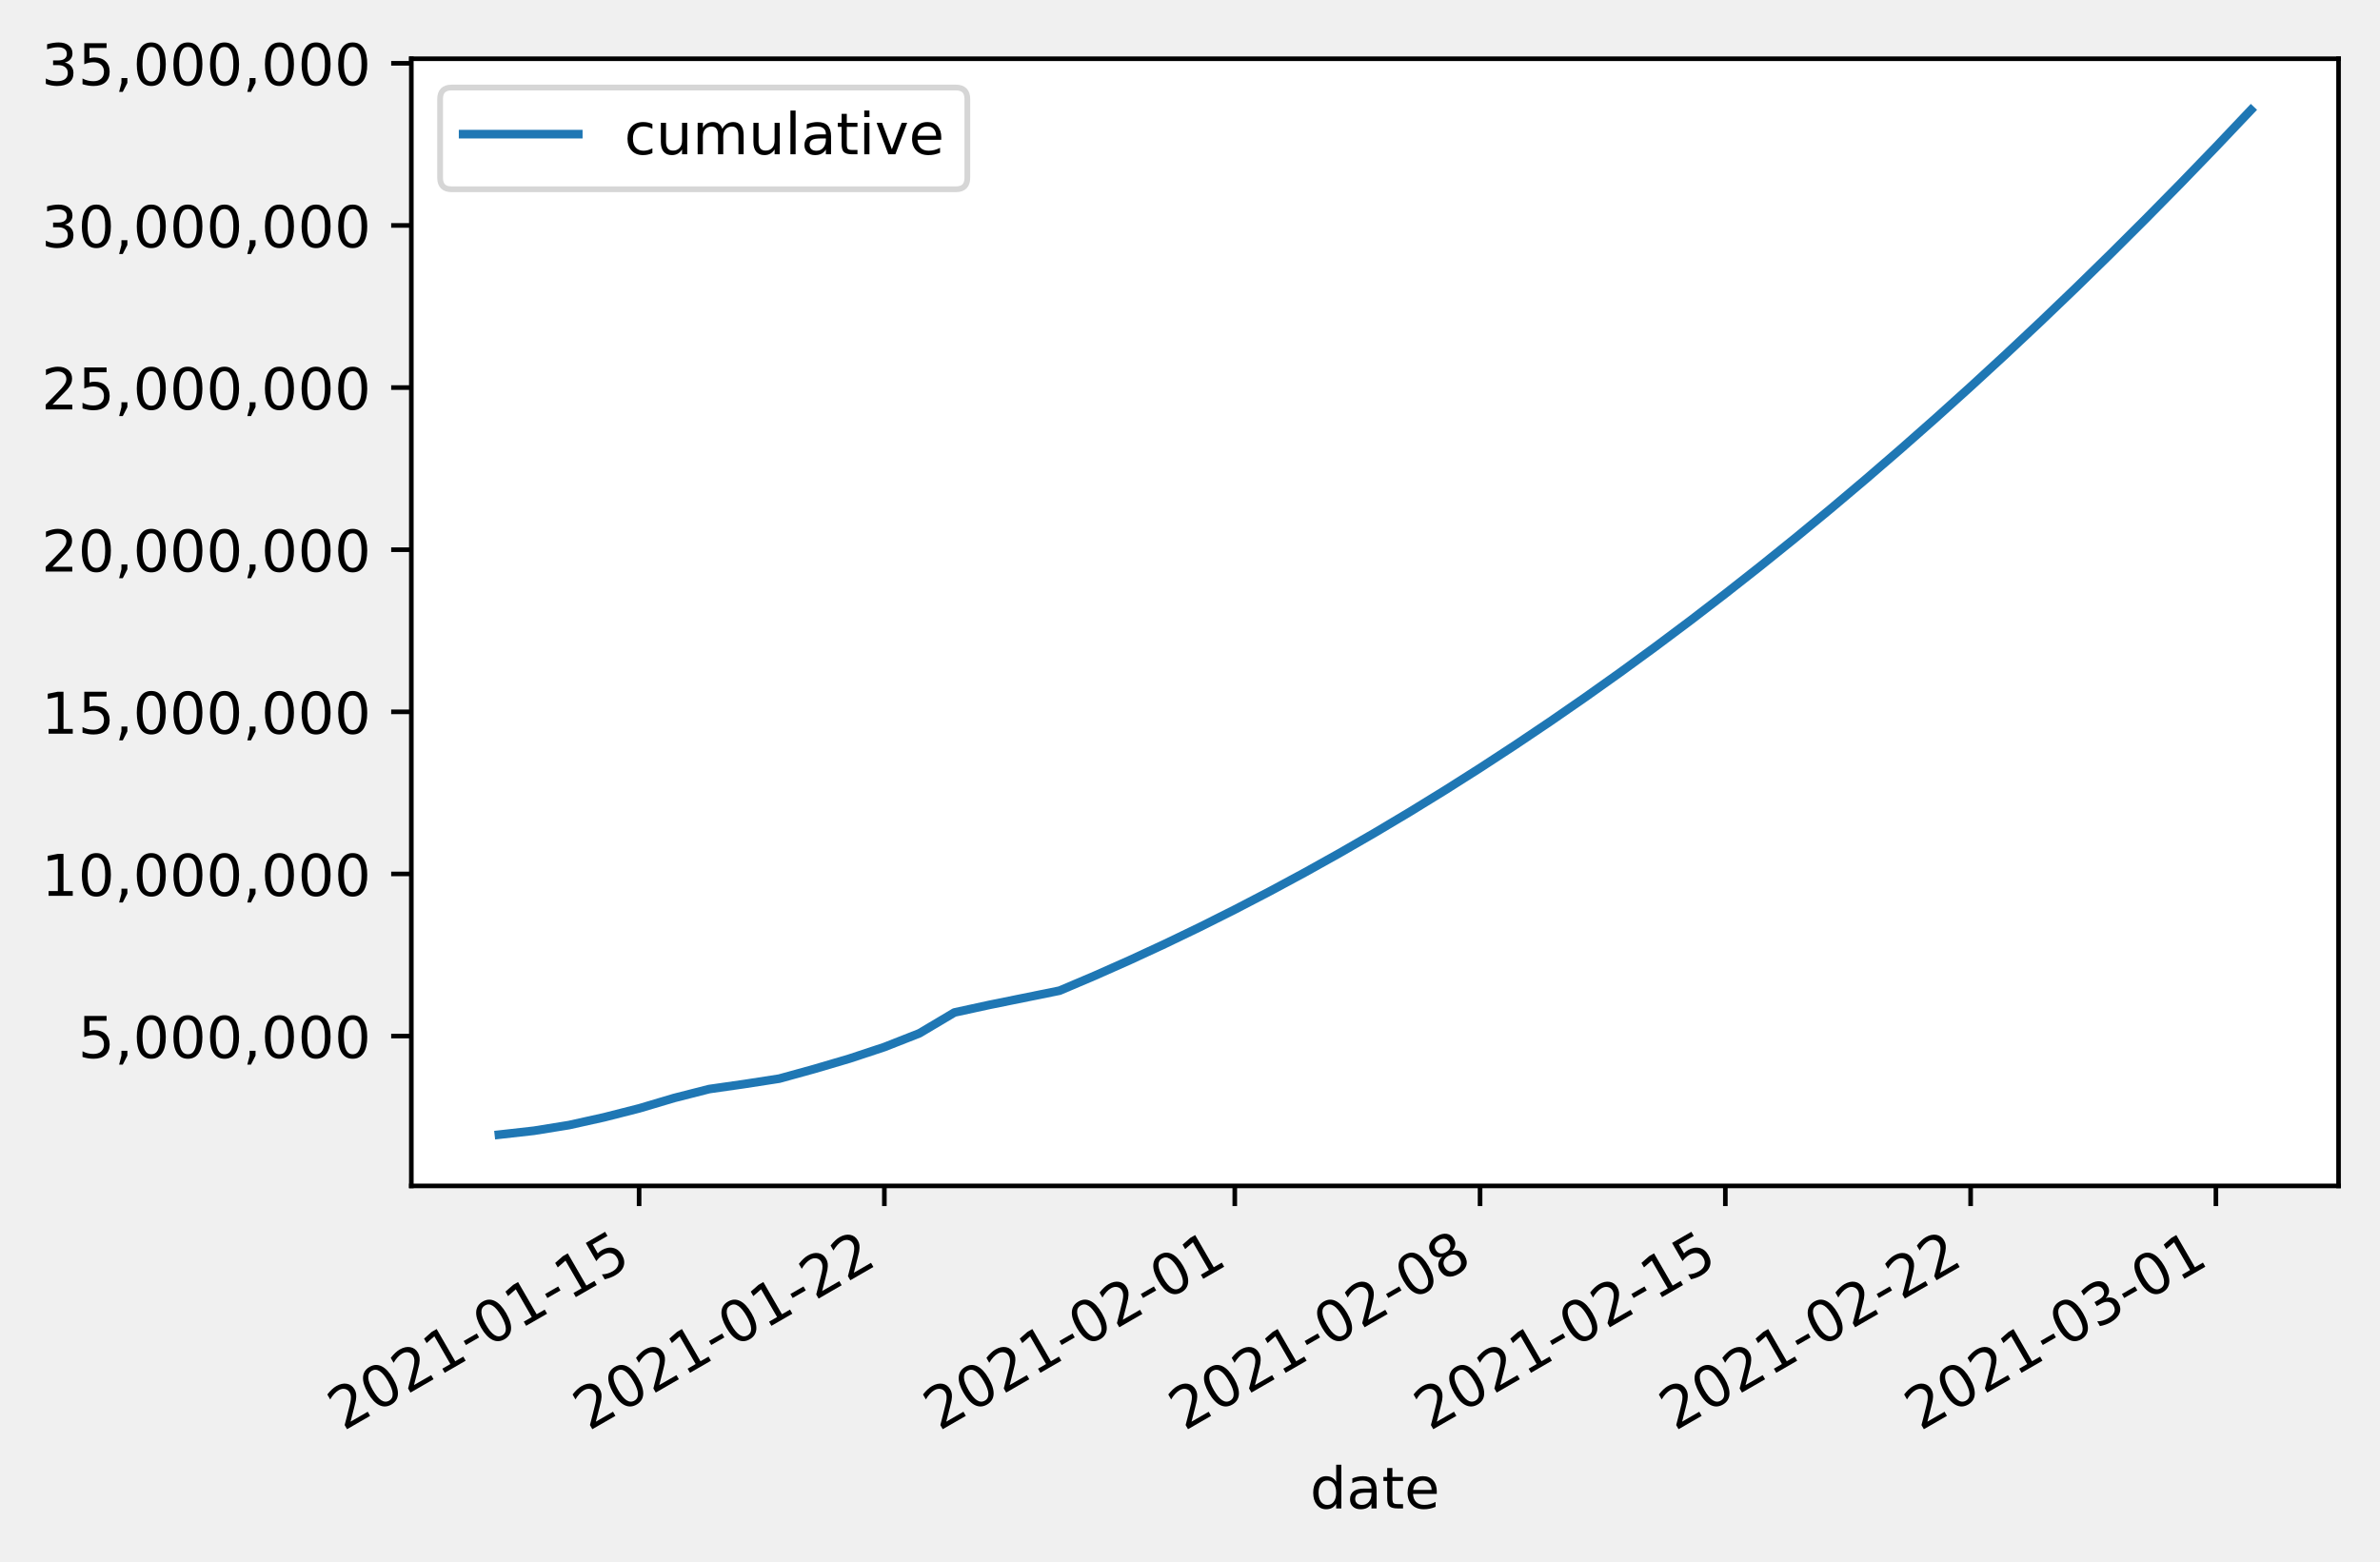
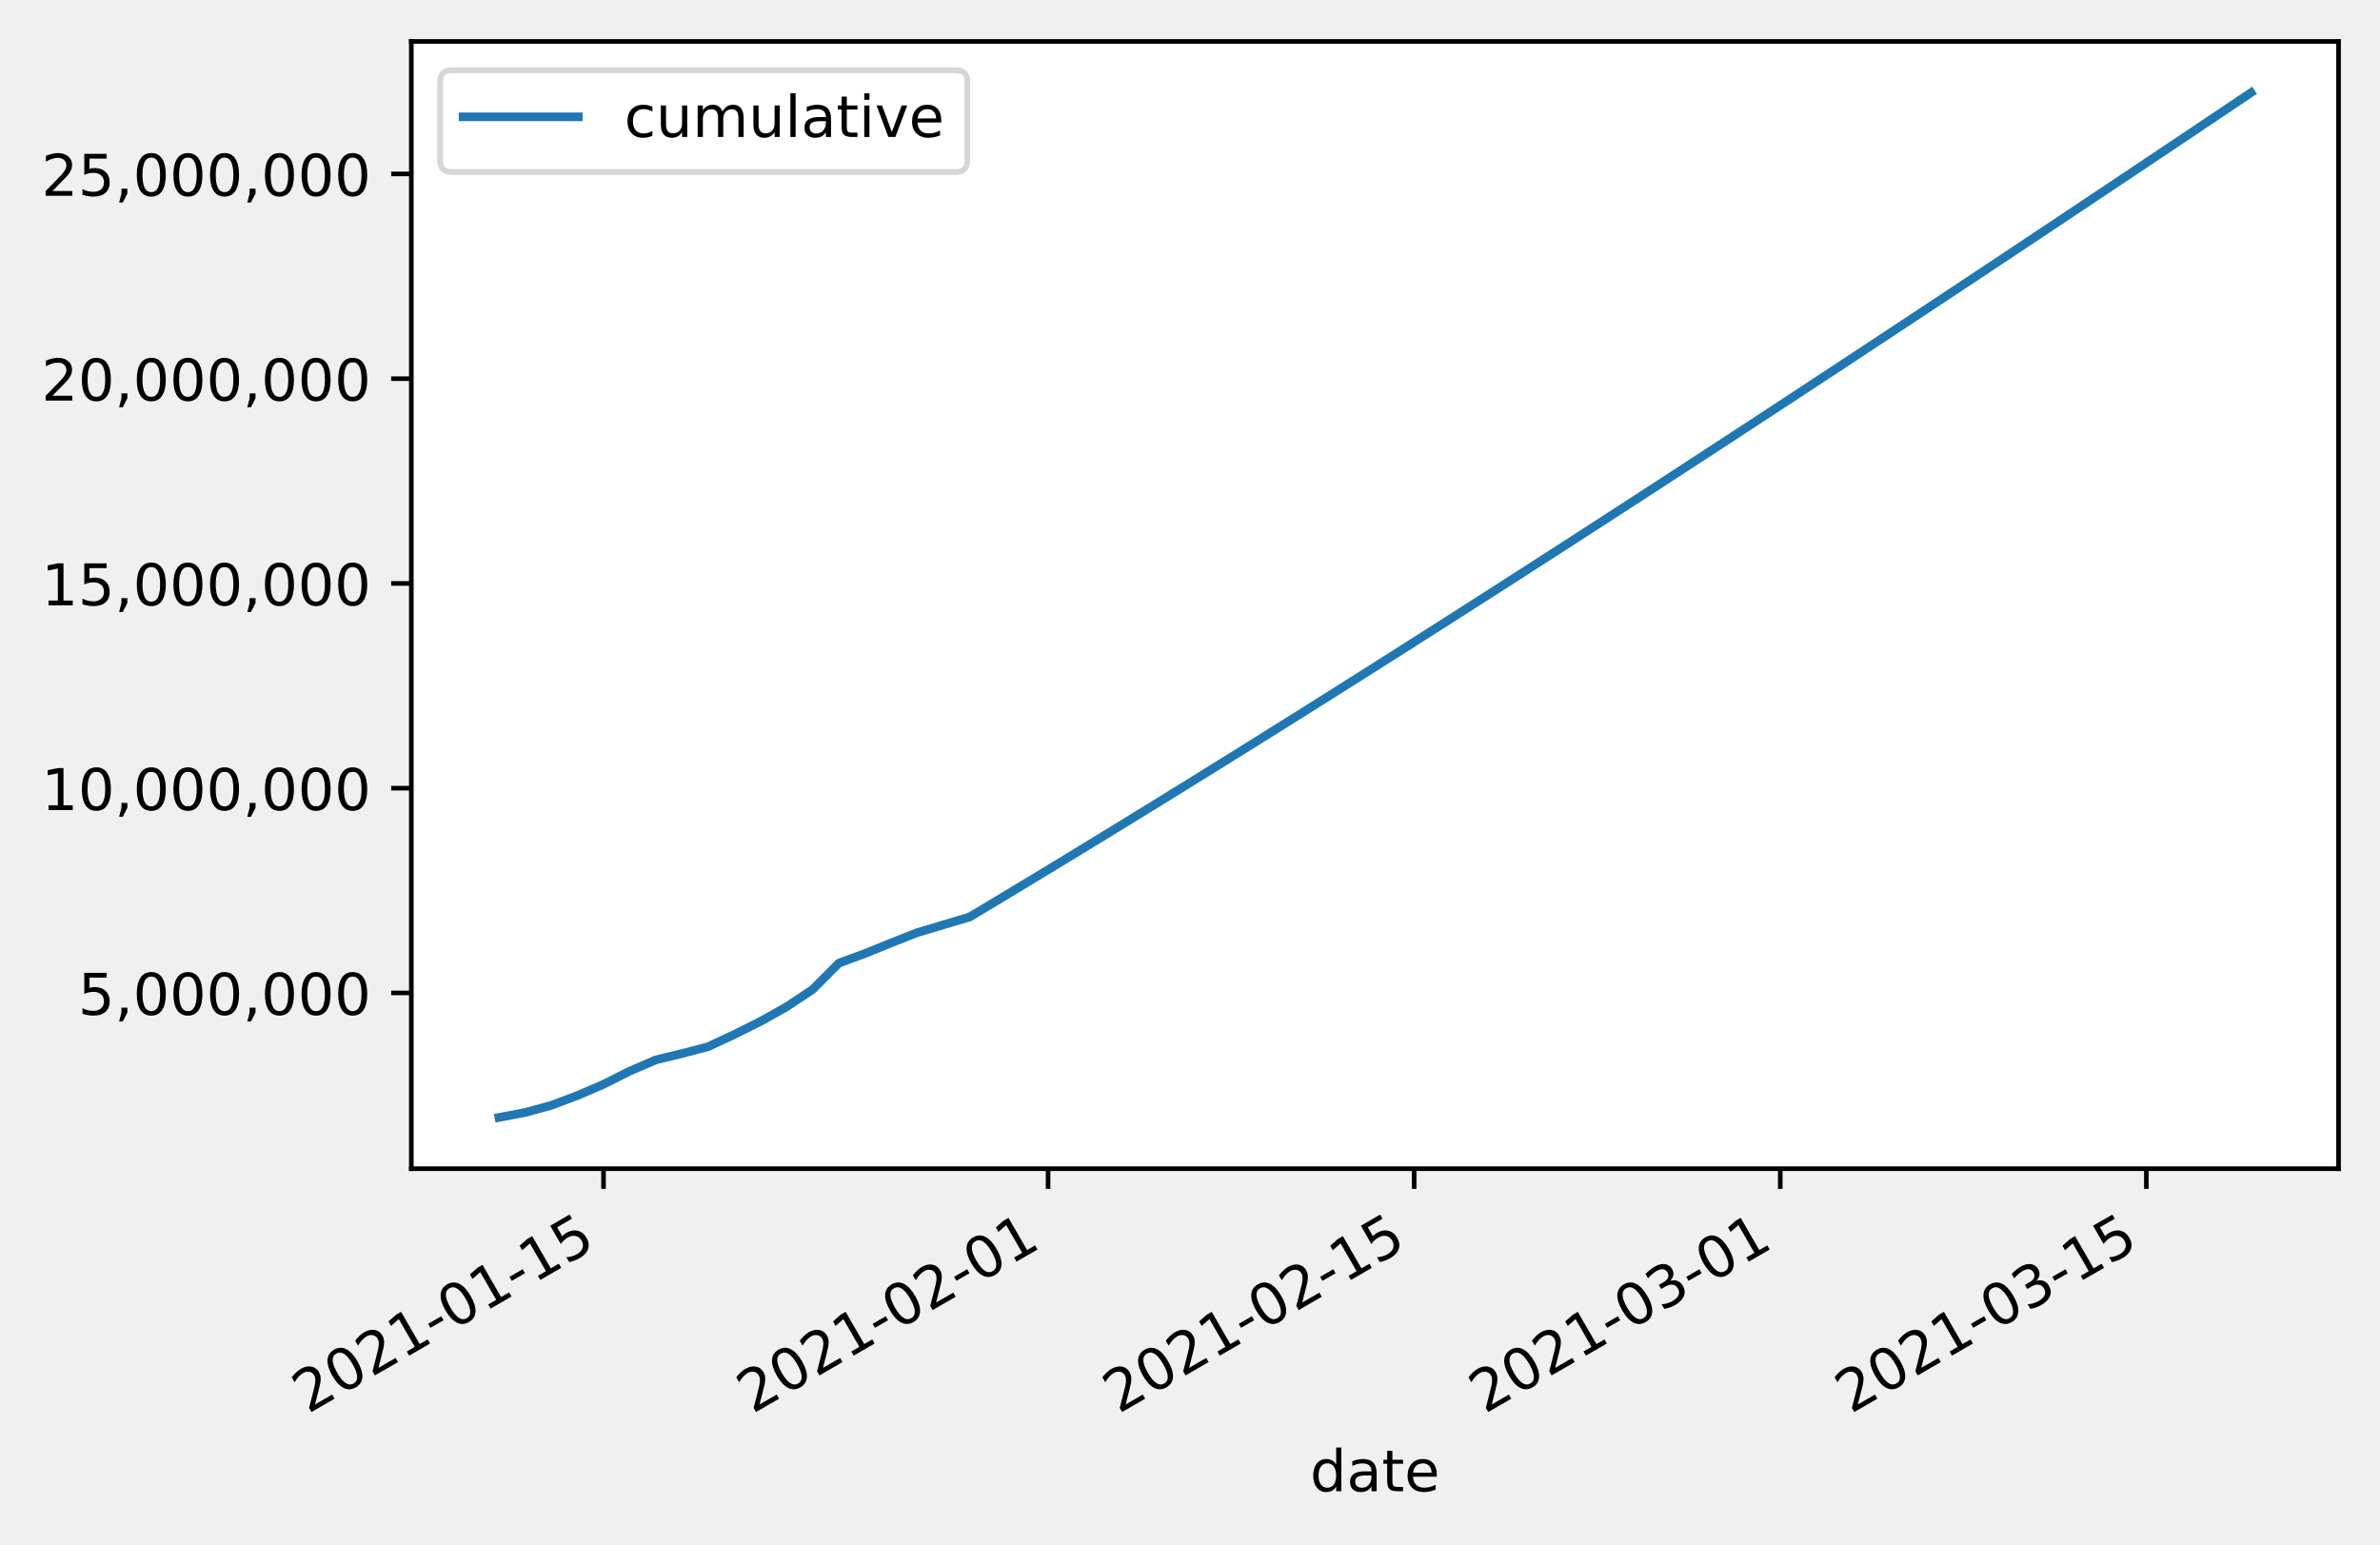
- <svg xmlns="http://www.w3.org/2000/svg" xmlns:xlink="http://www.w3.org/1999/xlink" height="271.365pt" version="1.1" viewBox="0 0 413.456 271.365" width="413.456pt">
+ <svg xmlns="http://www.w3.org/2000/svg" xmlns:xlink="http://www.w3.org/1999/xlink" height="268.357pt" version="1.1" viewBox="0 0 413.456 268.357" width="413.456pt">
  <defs>
    <style type="text/css">*{stroke-linecap:butt;stroke-linejoin:round;}</style>
  </defs>
  <g id="figure_1">
    <g id="patch_1">
-       <path d="M 0 271.365  L 413.456 271.365  L 413.456 0  L 0 0  z " style="fill:none;" />
+       <path d="M 0 268.357  L 413.456 268.357  L 413.456 0  L 0 0  z " style="fill:none;" />
    </g>
    <g id="axes_1">
      <g id="patch_2">
-         <path d="M 71.456 206.048  L 406.256 206.048  L 406.256 10.208  L 71.456 10.208  z " style="fill:#ffffff;" />
+         <path d="M 71.456 203.04  L 406.256 203.04  L 406.256 7.2  L 71.456 7.2  z " style="fill:#ffffff;" />
      </g>
      <g id="matplotlib.axis_1">
        <g id="xtick_1">
          <g id="line2d_1">
            <defs>
-               <path d="M 0 0  L 0 3.5  " id="m160c7deb45" style="stroke:#000000;stroke-width:0.8;" />
+               <path d="M 0 0  L 0 3.5  " id="maf99bb274a" style="stroke:#000000;stroke-width:0.8;" />
            </defs>
            <g>
-               <use style="stroke:#000000;stroke-width:0.8;" x="111.024" xlink:href="#m160c7deb45" y="206.048" />
+               <use style="stroke:#000000;stroke-width:0.8;" x="104.845" xlink:href="#maf99bb274a" y="203.04" />
            </g>
          </g>
          <g id="text_1">
-             <g transform="translate(59.65407 248.6858)rotate(-30)scale(0.1 -0.1)">
+             <g transform="translate(53.47594 245.6783)rotate(-30)scale(0.1 -0.1)">
              <defs>
                <path d="M 19.188 8.297  L 53.609 8.297  L 53.609 0  L 7.328 0  L 7.328 8.297  Q 12.938 14.109 22.625 23.891  Q 32.328 33.688 34.812 36.531  Q 39.547 41.844 41.422 45.531  Q 43.312 49.219 43.312 52.781  Q 43.312 58.594 39.234 62.25  Q 35.156 65.922 28.609 65.922  Q 23.969 65.922 18.812 64.312  Q 13.672 62.703 7.812 59.422  L 7.812 69.391  Q 13.766 71.781 18.938 73  Q 24.125 74.219 28.422 74.219  Q 39.75 74.219 46.484 68.547  Q 53.219 62.891 53.219 53.422  Q 53.219 48.922 51.531 44.891  Q 49.859 40.875 45.406 35.406  Q 44.188 33.984 37.641 27.219  Q 31.109 20.453 19.188 8.297  z " id="DejaVuSans-50" />
                <path d="M 31.781 66.406  Q 24.172 66.406 20.328 58.906  Q 16.5 51.422 16.5 36.375  Q 16.5 21.391 20.328 13.891  Q 24.172 6.391 31.781 6.391  Q 39.453 6.391 43.281 13.891  Q 47.125 21.391 47.125 36.375  Q 47.125 51.422 43.281 58.906  Q 39.453 66.406 31.781 66.406  z M 31.781 74.219  Q 44.047 74.219 50.516 64.516  Q 56.984 54.828 56.984 36.375  Q 56.984 17.969 50.516 8.266  Q 44.047 -1.422 31.781 -1.422  Q 19.531 -1.422 13.062 8.266  Q 6.594 17.969 6.594 36.375  Q 6.594 54.828 13.062 64.516  Q 19.531 74.219 31.781 74.219  z " id="DejaVuSans-48" />
                <path d="M 12.406 8.297  L 28.516 8.297  L 28.516 63.922  L 10.984 60.406  L 10.984 69.391  L 28.422 72.906  L 38.281 72.906  L 38.281 8.297  L 54.391 8.297  L 54.391 0  L 12.406 0  z " id="DejaVuSans-49" />
                <path d="M 4.891 31.391  L 31.203 31.391  L 31.203 23.391  L 4.891 23.391  z " id="DejaVuSans-45" />
                <path d="M 10.797 72.906  L 49.516 72.906  L 49.516 64.594  L 19.828 64.594  L 19.828 46.734  Q 21.969 47.469 24.109 47.828  Q 26.266 48.188 28.422 48.188  Q 40.625 48.188 47.75 41.5  Q 54.891 34.812 54.891 23.391  Q 54.891 11.625 47.562 5.094  Q 40.234 -1.422 26.906 -1.422  Q 22.312 -1.422 17.547 -0.641  Q 12.797 0.141 7.719 1.703  L 7.719 11.625  Q 12.109 9.234 16.797 8.062  Q 21.484 6.891 26.703 6.891  Q 35.156 6.891 40.078 11.328  Q 45.016 15.766 45.016 23.391  Q 45.016 31 40.078 35.438  Q 35.156 39.891 26.703 39.891  Q 22.75 39.891 18.812 39.016  Q 14.891 38.141 10.797 36.281  z " id="DejaVuSans-53" />
              </defs>
              <use xlink:href="#DejaVuSans-50" />
              <use x="63.623" xlink:href="#DejaVuSans-48" />
              <use x="127.246" xlink:href="#DejaVuSans-50" />
              <use x="190.869" xlink:href="#DejaVuSans-49" />
              <use x="254.492" xlink:href="#DejaVuSans-45" />
              <use x="290.576" xlink:href="#DejaVuSans-48" />
              <use x="354.199" xlink:href="#DejaVuSans-49" />
              <use x="417.822" xlink:href="#DejaVuSans-45" />
              <use x="453.906" xlink:href="#DejaVuSans-49" />
              <use x="517.529" xlink:href="#DejaVuSans-53" />
            </g>
          </g>
        </g>
        <g id="xtick_2">
          <g id="line2d_2">
            <g>
-               <use style="stroke:#000000;stroke-width:0.8;" x="153.634" xlink:href="#m160c7deb45" y="206.048" />
+               <use style="stroke:#000000;stroke-width:0.8;" x="182.072" xlink:href="#maf99bb274a" y="203.04" />
            </g>
          </g>
          <g id="text_2">
-             <g transform="translate(102.265 248.6858)rotate(-30)scale(0.1 -0.1)">
-               <use xlink:href="#DejaVuSans-50" />
-               <use x="63.623" xlink:href="#DejaVuSans-48" />
-               <use x="127.246" xlink:href="#DejaVuSans-50" />
-               <use x="190.869" xlink:href="#DejaVuSans-49" />
-               <use x="254.492" xlink:href="#DejaVuSans-45" />
-               <use x="290.576" xlink:href="#DejaVuSans-48" />
-               <use x="354.199" xlink:href="#DejaVuSans-49" />
-               <use x="417.822" xlink:href="#DejaVuSans-45" />
-               <use x="453.906" xlink:href="#DejaVuSans-50" />
-               <use x="517.529" xlink:href="#DejaVuSans-50" />
+             <g transform="translate(130.7025 245.6783)rotate(-30)scale(0.1 -0.1)">
+               <use xlink:href="#DejaVuSans-50" />
+               <use x="63.623" xlink:href="#DejaVuSans-48" />
+               <use x="127.246" xlink:href="#DejaVuSans-50" />
+               <use x="190.869" xlink:href="#DejaVuSans-49" />
+               <use x="254.492" xlink:href="#DejaVuSans-45" />
+               <use x="290.576" xlink:href="#DejaVuSans-48" />
+               <use x="354.199" xlink:href="#DejaVuSans-50" />
+               <use x="417.822" xlink:href="#DejaVuSans-45" />
+               <use x="453.906" xlink:href="#DejaVuSans-48" />
+               <use x="517.529" xlink:href="#DejaVuSans-49" />
            </g>
          </g>
        </g>
        <g id="xtick_3">
          <g id="line2d_3">
            <g>
-               <use style="stroke:#000000;stroke-width:0.8;" x="214.507" xlink:href="#m160c7deb45" y="206.048" />
+               <use style="stroke:#000000;stroke-width:0.8;" x="245.67" xlink:href="#maf99bb274a" y="203.04" />
            </g>
          </g>
          <g id="text_3">
-             <g transform="translate(163.1377 248.6858)rotate(-30)scale(0.1 -0.1)">
+             <g transform="translate(194.3009 245.6783)rotate(-30)scale(0.1 -0.1)">
              <use xlink:href="#DejaVuSans-50" />
              <use x="63.623" xlink:href="#DejaVuSans-48" />
              <use x="127.246" xlink:href="#DejaVuSans-50" />
              <use x="190.869" xlink:href="#DejaVuSans-49" />
              <use x="254.492" xlink:href="#DejaVuSans-45" />
              <use x="290.576" xlink:href="#DejaVuSans-48" />
              <use x="354.199" xlink:href="#DejaVuSans-50" />
              <use x="417.822" xlink:href="#DejaVuSans-45" />
-               <use x="453.906" xlink:href="#DejaVuSans-48" />
-               <use x="517.529" xlink:href="#DejaVuSans-49" />
+               <use x="453.906" xlink:href="#DejaVuSans-49" />
+               <use x="517.529" xlink:href="#DejaVuSans-53" />
            </g>
          </g>
        </g>
        <g id="xtick_4">
          <g id="line2d_4">
            <g>
-               <use style="stroke:#000000;stroke-width:0.8;" x="257.118" xlink:href="#m160c7deb45" y="206.048" />
+               <use style="stroke:#000000;stroke-width:0.8;" x="309.269" xlink:href="#maf99bb274a" y="203.04" />
            </g>
          </g>
          <g id="text_4">
-             <g transform="translate(205.7486 248.6858)rotate(-30)scale(0.1 -0.1)">
-               <defs>
-                 <path d="M 31.781 34.625  Q 24.75 34.625 20.719 30.859  Q 16.703 27.094 16.703 20.516  Q 16.703 13.922 20.719 10.156  Q 24.75 6.391 31.781 6.391  Q 38.812 6.391 42.859 10.172  Q 46.922 13.969 46.922 20.516  Q 46.922 27.094 42.891 30.859  Q 38.875 34.625 31.781 34.625  z M 21.922 38.812  Q 15.578 40.375 12.031 44.719  Q 8.5 49.078 8.5 55.328  Q 8.5 64.062 14.719 69.141  Q 20.953 74.219 31.781 74.219  Q 42.672 74.219 48.875 69.141  Q 55.078 64.062 55.078 55.328  Q 55.078 49.078 51.531 44.719  Q 48 40.375 41.703 38.812  Q 48.828 37.156 52.797 32.312  Q 56.781 27.484 56.781 20.516  Q 56.781 9.906 50.312 4.234  Q 43.844 -1.422 31.781 -1.422  Q 19.734 -1.422 13.25 4.234  Q 6.781 9.906 6.781 20.516  Q 6.781 27.484 10.781 32.312  Q 14.797 37.156 21.922 38.812  z M 18.312 54.391  Q 18.312 48.734 21.844 45.562  Q 25.391 42.391 31.781 42.391  Q 38.141 42.391 41.719 45.562  Q 45.312 48.734 45.312 54.391  Q 45.312 60.062 41.719 63.234  Q 38.141 66.406 31.781 66.406  Q 25.391 66.406 21.844 63.234  Q 18.312 60.062 18.312 54.391  z " id="DejaVuSans-56" />
-               </defs>
-               <use xlink:href="#DejaVuSans-50" />
-               <use x="63.623" xlink:href="#DejaVuSans-48" />
-               <use x="127.246" xlink:href="#DejaVuSans-50" />
-               <use x="190.869" xlink:href="#DejaVuSans-49" />
-               <use x="254.492" xlink:href="#DejaVuSans-45" />
-               <use x="290.576" xlink:href="#DejaVuSans-48" />
-               <use x="354.199" xlink:href="#DejaVuSans-50" />
-               <use x="417.822" xlink:href="#DejaVuSans-45" />
-               <use x="453.906" xlink:href="#DejaVuSans-48" />
-               <use x="517.529" xlink:href="#DejaVuSans-56" />
-             </g>
-           </g>
-         </g>
-         <g id="xtick_5">
-           <g id="line2d_5">
-             <g>
-               <use style="stroke:#000000;stroke-width:0.8;" x="299.729" xlink:href="#m160c7deb45" y="206.048" />
-             </g>
-           </g>
-           <g id="text_5">
-             <g transform="translate(248.3595 248.6858)rotate(-30)scale(0.1 -0.1)">
-               <use xlink:href="#DejaVuSans-50" />
-               <use x="63.623" xlink:href="#DejaVuSans-48" />
-               <use x="127.246" xlink:href="#DejaVuSans-50" />
-               <use x="190.869" xlink:href="#DejaVuSans-49" />
-               <use x="254.492" xlink:href="#DejaVuSans-45" />
-               <use x="290.576" xlink:href="#DejaVuSans-48" />
-               <use x="354.199" xlink:href="#DejaVuSans-50" />
-               <use x="417.822" xlink:href="#DejaVuSans-45" />
-               <use x="453.906" xlink:href="#DejaVuSans-49" />
-               <use x="517.529" xlink:href="#DejaVuSans-53" />
-             </g>
-           </g>
-         </g>
-         <g id="xtick_6">
-           <g id="line2d_6">
-             <g>
-               <use style="stroke:#000000;stroke-width:0.8;" x="342.34" xlink:href="#m160c7deb45" y="206.048" />
-             </g>
-           </g>
-           <g id="text_6">
-             <g transform="translate(290.9704 248.6858)rotate(-30)scale(0.1 -0.1)">
-               <use xlink:href="#DejaVuSans-50" />
-               <use x="63.623" xlink:href="#DejaVuSans-48" />
-               <use x="127.246" xlink:href="#DejaVuSans-50" />
-               <use x="190.869" xlink:href="#DejaVuSans-49" />
-               <use x="254.492" xlink:href="#DejaVuSans-45" />
-               <use x="290.576" xlink:href="#DejaVuSans-48" />
-               <use x="354.199" xlink:href="#DejaVuSans-50" />
-               <use x="417.822" xlink:href="#DejaVuSans-45" />
-               <use x="453.906" xlink:href="#DejaVuSans-50" />
-               <use x="517.529" xlink:href="#DejaVuSans-50" />
-             </g>
-           </g>
-         </g>
-         <g id="xtick_7">
-           <g id="line2d_7">
-             <g>
-               <use style="stroke:#000000;stroke-width:0.8;" x="384.951" xlink:href="#m160c7deb45" y="206.048" />
-             </g>
-           </g>
-           <g id="text_7">
-             <g transform="translate(333.5813 248.6858)rotate(-30)scale(0.1 -0.1)">
+             <g transform="translate(257.8993 245.6783)rotate(-30)scale(0.1 -0.1)">
              <defs>
                <path d="M 40.578 39.312  Q 47.656 37.797 51.625 33  Q 55.609 28.219 55.609 21.188  Q 55.609 10.406 48.188 4.484  Q 40.766 -1.422 27.094 -1.422  Q 22.516 -1.422 17.656 -0.516  Q 12.797 0.391 7.625 2.203  L 7.625 11.719  Q 11.719 9.328 16.594 8.109  Q 21.484 6.891 26.812 6.891  Q 36.078 6.891 40.938 10.547  Q 45.797 14.203 45.797 21.188  Q 45.797 27.641 41.281 31.266  Q 36.766 34.906 28.719 34.906  L 20.219 34.906  L 20.219 43.016  L 29.109 43.016  Q 36.375 43.016 40.234 45.922  Q 44.094 48.828 44.094 54.297  Q 44.094 59.906 40.109 62.906  Q 36.141 65.922 28.719 65.922  Q 24.656 65.922 20.016 65.031  Q 15.375 64.156 9.812 62.312  L 9.812 71.094  Q 15.438 72.656 20.344 73.438  Q 25.25 74.219 29.594 74.219  Q 40.828 74.219 47.359 69.109  Q 53.906 64.016 53.906 55.328  Q 53.906 49.266 50.438 45.094  Q 46.969 40.922 40.578 39.312  z " id="DejaVuSans-51" />
              </defs>
              <use xlink:href="#DejaVuSans-50" />
              <use x="63.623" xlink:href="#DejaVuSans-48" />
              <use x="127.246" xlink:href="#DejaVuSans-50" />
              <use x="190.869" xlink:href="#DejaVuSans-49" />
              <use x="254.492" xlink:href="#DejaVuSans-45" />
              <use x="290.576" xlink:href="#DejaVuSans-48" />
              <use x="354.199" xlink:href="#DejaVuSans-51" />
              <use x="417.822" xlink:href="#DejaVuSans-45" />
              <use x="453.906" xlink:href="#DejaVuSans-48" />
              <use x="517.529" xlink:href="#DejaVuSans-49" />
            </g>
          </g>
        </g>
-         <g id="text_8">
-           <g transform="translate(227.5813 262.0853)scale(0.1 -0.1)">
+         <g id="xtick_5">
+           <g id="line2d_5">
+             <g>
+               <use style="stroke:#000000;stroke-width:0.8;" x="372.867" xlink:href="#maf99bb274a" y="203.04" />
+             </g>
+           </g>
+           <g id="text_5">
+             <g transform="translate(321.4977 245.6783)rotate(-30)scale(0.1 -0.1)">
+               <use xlink:href="#DejaVuSans-50" />
+               <use x="63.623" xlink:href="#DejaVuSans-48" />
+               <use x="127.246" xlink:href="#DejaVuSans-50" />
+               <use x="190.869" xlink:href="#DejaVuSans-49" />
+               <use x="254.492" xlink:href="#DejaVuSans-45" />
+               <use x="290.576" xlink:href="#DejaVuSans-48" />
+               <use x="354.199" xlink:href="#DejaVuSans-51" />
+               <use x="417.822" xlink:href="#DejaVuSans-45" />
+               <use x="453.906" xlink:href="#DejaVuSans-49" />
+               <use x="517.529" xlink:href="#DejaVuSans-53" />
+             </g>
+           </g>
+         </g>
+         <g id="text_6">
+           <g transform="translate(227.5813 259.0778)scale(0.1 -0.1)">
            <defs>
              <path d="M 45.406 46.391  L 45.406 75.984  L 54.391 75.984  L 54.391 0  L 45.406 0  L 45.406 8.203  Q 42.578 3.328 38.25 0.953  Q 33.938 -1.422 27.875 -1.422  Q 17.969 -1.422 11.734 6.484  Q 5.516 14.406 5.516 27.297  Q 5.516 40.188 11.734 48.094  Q 17.969 56 27.875 56  Q 33.938 56 38.25 53.625  Q 42.578 51.266 45.406 46.391  z M 14.797 27.297  Q 14.797 17.391 18.875 11.75  Q 22.953 6.109 30.078 6.109  Q 37.203 6.109 41.297 11.75  Q 45.406 17.391 45.406 27.297  Q 45.406 37.203 41.297 42.844  Q 37.203 48.484 30.078 48.484  Q 22.953 48.484 18.875 42.844  Q 14.797 37.203 14.797 27.297  z " id="DejaVuSans-100" />
              <path d="M 34.281 27.484  Q 23.391 27.484 19.188 25  Q 14.984 22.516 14.984 16.5  Q 14.984 11.719 18.141 8.906  Q 21.297 6.109 26.703 6.109  Q 34.188 6.109 38.703 11.406  Q 43.219 16.703 43.219 25.484  L 43.219 27.484  z M 52.203 31.203  L 52.203 0  L 43.219 0  L 43.219 8.297  Q 40.141 3.328 35.547 0.953  Q 30.953 -1.422 24.312 -1.422  Q 15.922 -1.422 10.953 3.297  Q 6 8.016 6 15.922  Q 6 25.141 12.172 29.828  Q 18.359 34.516 30.609 34.516  L 43.219 34.516  L 43.219 35.406  Q 43.219 41.609 39.141 45  Q 35.062 48.391 27.688 48.391  Q 23 48.391 18.547 47.266  Q 14.109 46.141 10.016 43.891  L 10.016 52.203  Q 14.938 54.109 19.578 55.047  Q 24.219 56 28.609 56  Q 40.484 56 46.344 49.844  Q 52.203 43.703 52.203 31.203  z " id="DejaVuSans-97" />
              <path d="M 18.312 70.219  L 18.312 54.688  L 36.812 54.688  L 36.812 47.703  L 18.312 47.703  L 18.312 18.016  Q 18.312 11.328 20.141 9.422  Q 21.969 7.516 27.594 7.516  L 36.812 7.516  L 36.812 0  L 27.594 0  Q 17.188 0 13.234 3.875  Q 9.281 7.766 9.281 18.016  L 9.281 47.703  L 2.688 47.703  L 2.688 54.688  L 9.281 54.688  L 9.281 70.219  z " id="DejaVuSans-116" />
              <path d="M 56.203 29.594  L 56.203 25.203  L 14.891 25.203  Q 15.484 15.922 20.484 11.062  Q 25.484 6.203 34.422 6.203  Q 39.594 6.203 44.453 7.469  Q 49.312 8.734 54.109 11.281  L 54.109 2.781  Q 49.266 0.734 44.188 -0.344  Q 39.109 -1.422 33.891 -1.422  Q 20.797 -1.422 13.156 6.188  Q 5.516 13.812 5.516 26.812  Q 5.516 40.234 12.766 48.109  Q 20.016 56 32.328 56  Q 43.359 56 49.781 48.891  Q 56.203 41.797 56.203 29.594  z M 47.219 32.234  Q 47.125 39.594 43.094 43.984  Q 39.062 48.391 32.422 48.391  Q 24.906 48.391 20.391 44.141  Q 15.875 39.891 15.188 32.172  z " id="DejaVuSans-101" />
            </defs>
            <use xlink:href="#DejaVuSans-100" />
            <use x="63.477" xlink:href="#DejaVuSans-97" />
            <use x="124.756" xlink:href="#DejaVuSans-116" />
            <use x="163.965" xlink:href="#DejaVuSans-101" />
          </g>
        </g>
      </g>
      <g id="matplotlib.axis_2">
        <g id="ytick_1">
-           <g id="line2d_8">
+           <g id="line2d_6">
            <defs>
-               <path d="M 0 0  L -3.5 0  " id="m7f50da193b" style="stroke:#000000;stroke-width:0.8;" />
+               <path d="M 0 0  L -3.5 0  " id="m5ec8e862cd" style="stroke:#000000;stroke-width:0.8;" />
            </defs>
            <g>
-               <use style="stroke:#000000;stroke-width:0.8;" x="71.456" xlink:href="#m7f50da193b" y="180.014" />
-             </g>
-           </g>
-           <g id="text_9">
-             <g transform="translate(13.5625 183.8133)scale(0.1 -0.1)">
+               <use style="stroke:#000000;stroke-width:0.8;" x="71.456" xlink:href="#m5ec8e862cd" y="172.504" />
+             </g>
+           </g>
+           <g id="text_7">
+             <g transform="translate(13.5625 176.3036)scale(0.1 -0.1)">
              <defs>
                <path d="M 11.719 12.406  L 22.016 12.406  L 22.016 4  L 14.016 -11.625  L 7.719 -11.625  L 11.719 4  z " id="DejaVuSans-44" />
              </defs>
              <use xlink:href="#DejaVuSans-53" />
              <use x="63.623" xlink:href="#DejaVuSans-44" />
              <use x="95.41" xlink:href="#DejaVuSans-48" />
              <use x="159.033" xlink:href="#DejaVuSans-48" />
              <use x="222.656" xlink:href="#DejaVuSans-48" />
              <use x="286.279" xlink:href="#DejaVuSans-44" />
              <use x="318.066" xlink:href="#DejaVuSans-48" />
              <use x="381.689" xlink:href="#DejaVuSans-48" />
              <use x="445.312" xlink:href="#DejaVuSans-48" />
            </g>
          </g>
        </g>
        <g id="ytick_2">
-           <g id="line2d_9">
-             <g>
-               <use style="stroke:#000000;stroke-width:0.8;" x="71.456" xlink:href="#m7f50da193b" y="151.845" />
-             </g>
-           </g>
-           <g id="text_10">
-             <g transform="translate(7.2 155.6442)scale(0.1 -0.1)">
+           <g id="line2d_7">
+             <g>
+               <use style="stroke:#000000;stroke-width:0.8;" x="71.456" xlink:href="#m5ec8e862cd" y="136.932" />
+             </g>
+           </g>
+           <g id="text_8">
+             <g transform="translate(7.2 140.7316)scale(0.1 -0.1)">
              <use xlink:href="#DejaVuSans-49" />
              <use x="63.623" xlink:href="#DejaVuSans-48" />
              <use x="127.246" xlink:href="#DejaVuSans-44" />
              <use x="159.033" xlink:href="#DejaVuSans-48" />
              <use x="222.656" xlink:href="#DejaVuSans-48" />
              <use x="286.279" xlink:href="#DejaVuSans-48" />
              <use x="349.902" xlink:href="#DejaVuSans-44" />
              <use x="381.689" xlink:href="#DejaVuSans-48" />
              <use x="445.312" xlink:href="#DejaVuSans-48" />
              <use x="508.936" xlink:href="#DejaVuSans-48" />
            </g>
          </g>
        </g>
        <g id="ytick_3">
-           <g id="line2d_10">
-             <g>
-               <use style="stroke:#000000;stroke-width:0.8;" x="71.456" xlink:href="#m7f50da193b" y="123.676" />
-             </g>
-           </g>
-           <g id="text_11">
-             <g transform="translate(7.2 127.475)scale(0.1 -0.1)">
+           <g id="line2d_8">
+             <g>
+               <use style="stroke:#000000;stroke-width:0.8;" x="71.456" xlink:href="#m5ec8e862cd" y="101.36" />
+             </g>
+           </g>
+           <g id="text_9">
+             <g transform="translate(7.2 105.1596)scale(0.1 -0.1)">
              <use xlink:href="#DejaVuSans-49" />
              <use x="63.623" xlink:href="#DejaVuSans-53" />
              <use x="127.246" xlink:href="#DejaVuSans-44" />
              <use x="159.033" xlink:href="#DejaVuSans-48" />
              <use x="222.656" xlink:href="#DejaVuSans-48" />
              <use x="286.279" xlink:href="#DejaVuSans-48" />
              <use x="349.902" xlink:href="#DejaVuSans-44" />
              <use x="381.689" xlink:href="#DejaVuSans-48" />
              <use x="445.312" xlink:href="#DejaVuSans-48" />
              <use x="508.936" xlink:href="#DejaVuSans-48" />
            </g>
          </g>
        </g>
        <g id="ytick_4">
-           <g id="line2d_11">
-             <g>
-               <use style="stroke:#000000;stroke-width:0.8;" x="71.456" xlink:href="#m7f50da193b" y="95.507" />
-             </g>
-           </g>
-           <g id="text_12">
-             <g transform="translate(7.2 99.30588)scale(0.1 -0.1)">
+           <g id="line2d_9">
+             <g>
+               <use style="stroke:#000000;stroke-width:0.8;" x="71.456" xlink:href="#m5ec8e862cd" y="65.788" />
+             </g>
+           </g>
+           <g id="text_10">
+             <g transform="translate(7.2 69.58758)scale(0.1 -0.1)">
              <use xlink:href="#DejaVuSans-50" />
              <use x="63.623" xlink:href="#DejaVuSans-48" />
              <use x="127.246" xlink:href="#DejaVuSans-44" />
              <use x="159.033" xlink:href="#DejaVuSans-48" />
              <use x="222.656" xlink:href="#DejaVuSans-48" />
              <use x="286.279" xlink:href="#DejaVuSans-48" />
              <use x="349.902" xlink:href="#DejaVuSans-44" />
              <use x="381.689" xlink:href="#DejaVuSans-48" />
              <use x="445.312" xlink:href="#DejaVuSans-48" />
              <use x="508.936" xlink:href="#DejaVuSans-48" />
            </g>
          </g>
        </g>
        <g id="ytick_5">
-           <g id="line2d_12">
-             <g>
-               <use style="stroke:#000000;stroke-width:0.8;" x="71.456" xlink:href="#m7f50da193b" y="67.338" />
-             </g>
-           </g>
-           <g id="text_13">
-             <g transform="translate(7.2 71.13673)scale(0.1 -0.1)">
+           <g id="line2d_10">
+             <g>
+               <use style="stroke:#000000;stroke-width:0.8;" x="71.456" xlink:href="#m5ec8e862cd" y="30.216" />
+             </g>
+           </g>
+           <g id="text_11">
+             <g transform="translate(7.2 34.01558)scale(0.1 -0.1)">
              <use xlink:href="#DejaVuSans-50" />
              <use x="63.623" xlink:href="#DejaVuSans-53" />
              <use x="127.246" xlink:href="#DejaVuSans-44" />
              <use x="159.033" xlink:href="#DejaVuSans-48" />
              <use x="222.656" xlink:href="#DejaVuSans-48" />
              <use x="286.279" xlink:href="#DejaVuSans-48" />
              <use x="349.902" xlink:href="#DejaVuSans-44" />
              <use x="381.689" xlink:href="#DejaVuSans-48" />
              <use x="445.312" xlink:href="#DejaVuSans-48" />
              <use x="508.936" xlink:href="#DejaVuSans-48" />
            </g>
          </g>
        </g>
-         <g id="ytick_6">
-           <g id="line2d_13">
-             <g>
-               <use style="stroke:#000000;stroke-width:0.8;" x="71.456" xlink:href="#m7f50da193b" y="39.168" />
-             </g>
-           </g>
-           <g id="text_14">
-             <g transform="translate(7.2 42.96758)scale(0.1 -0.1)">
-               <use xlink:href="#DejaVuSans-51" />
-               <use x="63.623" xlink:href="#DejaVuSans-48" />
-               <use x="127.246" xlink:href="#DejaVuSans-44" />
-               <use x="159.033" xlink:href="#DejaVuSans-48" />
-               <use x="222.656" xlink:href="#DejaVuSans-48" />
-               <use x="286.279" xlink:href="#DejaVuSans-48" />
-               <use x="349.902" xlink:href="#DejaVuSans-44" />
-               <use x="381.689" xlink:href="#DejaVuSans-48" />
-               <use x="445.312" xlink:href="#DejaVuSans-48" />
-               <use x="508.936" xlink:href="#DejaVuSans-48" />
-             </g>
-           </g>
-         </g>
-         <g id="ytick_7">
-           <g id="line2d_14">
-             <g>
-               <use style="stroke:#000000;stroke-width:0.8;" x="71.456" xlink:href="#m7f50da193b" y="10.999" />
-             </g>
-           </g>
-           <g id="text_15">
-             <g transform="translate(7.2 14.79844)scale(0.1 -0.1)">
-               <use xlink:href="#DejaVuSans-51" />
-               <use x="63.623" xlink:href="#DejaVuSans-53" />
-               <use x="127.246" xlink:href="#DejaVuSans-44" />
-               <use x="159.033" xlink:href="#DejaVuSans-48" />
-               <use x="222.656" xlink:href="#DejaVuSans-48" />
-               <use x="286.279" xlink:href="#DejaVuSans-48" />
-               <use x="349.902" xlink:href="#DejaVuSans-44" />
-               <use x="381.689" xlink:href="#DejaVuSans-48" />
-               <use x="445.312" xlink:href="#DejaVuSans-48" />
-               <use x="508.936" xlink:href="#DejaVuSans-48" />
-             </g>
-           </g>
-         </g>
-       </g>
-       <g id="line2d_15">
-         <path clip-path="url(#pba2e704707)" d="M 86.674 197.146  L 92.762 196.463  L 98.849 195.481  L 104.936 194.13  L 111.024 192.582  L 117.111 190.774  L 123.198 189.223  L 129.285 188.352  L 135.373 187.41  L 141.46 185.729  L 147.547 183.937  L 153.634 181.922  L 159.722 179.531  L 165.809 175.914  L 171.896 174.591  L 184.071 172.122  L 190.158 169.536  L 196.245 166.834  L 202.333 164.017  L 208.42 161.083  L 214.507 158.033  L 220.594 154.867  L 226.682 151.586  L 232.769 148.188  L 238.856 144.674  L 244.944 141.044  L 251.031 137.298  L 257.118 133.435  L 263.205 129.457  L 269.293 125.363  L 275.38 121.153  L 281.467 116.827  L 287.554 112.384  L 293.642 107.826  L 299.729 103.151  L 305.816 98.361  L 311.904 93.454  L 317.991 88.432  L 324.078 83.293  L 330.165 78.039  L 336.253 72.668  L 342.34 67.181  L 348.427 61.578  L 354.514 55.859  L 360.602 50.025  L 366.689 44.074  L 372.776 38.007  L 378.864 31.824  L 384.951 25.524  L 391.038 19.109  " style="fill:none;stroke:#1f77b4;stroke-linecap:square;stroke-width:1.5;" />
+       </g>
+       <g id="line2d_11">
+         <path clip-path="url(#p41f5f46498)" d="M 86.674 194.138  L 91.217 193.276  L 95.76 192.037  L 100.303 190.33  L 104.845 188.375  L 109.388 186.092  L 113.931 184.133  L 118.474 183.033  L 123.016 181.844  L 127.559 179.721  L 132.102 177.458  L 136.645 174.914  L 141.187 171.894  L 145.73 167.327  L 150.273 165.656  L 154.816 163.812  L 159.358 162.02  L 168.444 159.309  L 172.987 156.585  L 177.529 153.848  L 182.072 151.1  L 186.615 148.34  L 191.157 145.568  L 195.7 142.785  L 200.243 139.992  L 204.786 137.188  L 209.328 134.375  L 213.871 131.551  L 218.414 128.718  L 222.957 125.876  L 227.499 123.025  L 232.042 120.165  L 236.585 117.296  L 241.128 114.419  L 245.67 111.535  L 250.213 108.642  L 254.756 105.742  L 259.299 102.835  L 263.841 99.92  L 268.384 96.999  L 272.927 94.07  L 277.47 91.136  L 282.012 88.194  L 286.555 85.247  L 291.098 82.293  L 295.641 79.334  L 300.183 76.369  L 304.726 73.399  L 309.269 70.423  L 313.811 67.442  L 318.354 64.455  L 322.897 61.464  L 327.44 58.468  L 331.982 55.468  L 336.525 52.463  L 341.068 49.454  L 345.611 46.44  L 350.153 43.423  L 354.696 40.401  L 359.239 37.376  L 363.782 34.347  L 368.324 31.314  L 372.867 28.278  L 377.41 25.239  L 381.953 22.196  L 386.495 19.15  L 391.038 16.102  " style="fill:none;stroke:#1f77b4;stroke-linecap:square;stroke-width:1.5;" />
      </g>
      <g id="patch_3">
-         <path d="M 71.456 206.048  L 71.456 10.208  " style="fill:none;stroke:#000000;stroke-linecap:square;stroke-linejoin:miter;stroke-width:0.8;" />
+         <path d="M 71.456 203.04  L 71.456 7.2  " style="fill:none;stroke:#000000;stroke-linecap:square;stroke-linejoin:miter;stroke-width:0.8;" />
      </g>
      <g id="patch_4">
-         <path d="M 406.256 206.048  L 406.256 10.208  " style="fill:none;stroke:#000000;stroke-linecap:square;stroke-linejoin:miter;stroke-width:0.8;" />
+         <path d="M 406.256 203.04  L 406.256 7.2  " style="fill:none;stroke:#000000;stroke-linecap:square;stroke-linejoin:miter;stroke-width:0.8;" />
      </g>
      <g id="patch_5">
-         <path d="M 71.456 206.048  L 406.256 206.048  " style="fill:none;stroke:#000000;stroke-linecap:square;stroke-linejoin:miter;stroke-width:0.8;" />
+         <path d="M 71.456 203.04  L 406.256 203.04  " style="fill:none;stroke:#000000;stroke-linecap:square;stroke-linejoin:miter;stroke-width:0.8;" />
      </g>
      <g id="patch_6">
-         <path d="M 71.456 10.208  L 406.256 10.208  " style="fill:none;stroke:#000000;stroke-linecap:square;stroke-linejoin:miter;stroke-width:0.8;" />
+         <path d="M 71.456 7.2  L 406.256 7.2  " style="fill:none;stroke:#000000;stroke-linecap:square;stroke-linejoin:miter;stroke-width:0.8;" />
      </g>
      <g id="legend_1">
        <g id="patch_7">
-           <path d="M 78.456 32.886  L 166.047 32.886  Q 168.047 32.886 168.047 30.886  L 168.047 17.208  Q 168.047 15.208 166.047 15.208  L 78.456 15.208  Q 76.456 15.208 76.456 17.208  L 76.456 30.886  Q 76.456 32.886 78.456 32.886  z " style="fill:#ffffff;opacity:0.8;stroke:#cccccc;stroke-linejoin:miter;" />
-         </g>
-         <g id="line2d_16">
-           <path d="M 80.456 23.306  L 100.456 23.306  " style="fill:none;stroke:#1f77b4;stroke-linecap:square;stroke-width:1.5;" />
-         </g>
-         <g id="line2d_17" />
-         <g id="text_16">
-           <g transform="translate(108.4562 26.80598)scale(0.1 -0.1)">
+           <path d="M 78.456 29.878  L 166.047 29.878  Q 168.047 29.878 168.047 27.878  L 168.047 14.2  Q 168.047 12.2 166.047 12.2  L 78.456 12.2  Q 76.456 12.2 76.456 14.2  L 76.456 27.878  Q 76.456 29.878 78.456 29.878  z " style="fill:#ffffff;opacity:0.8;stroke:#cccccc;stroke-linejoin:miter;" />
+         </g>
+         <g id="line2d_12">
+           <path d="M 80.456 20.298  L 100.456 20.298  " style="fill:none;stroke:#1f77b4;stroke-linecap:square;stroke-width:1.5;" />
+         </g>
+         <g id="line2d_13" />
+         <g id="text_12">
+           <g transform="translate(108.4562 23.79844)scale(0.1 -0.1)">
            <defs>
              <path d="M 48.781 52.594  L 48.781 44.188  Q 44.969 46.297 41.141 47.344  Q 37.312 48.391 33.406 48.391  Q 24.656 48.391 19.812 42.844  Q 14.984 37.312 14.984 27.297  Q 14.984 17.281 19.812 11.734  Q 24.656 6.203 33.406 6.203  Q 37.312 6.203 41.141 7.25  Q 44.969 8.297 48.781 10.406  L 48.781 2.094  Q 45.016 0.344 40.984 -0.531  Q 36.969 -1.422 32.422 -1.422  Q 20.062 -1.422 12.781 6.344  Q 5.516 14.109 5.516 27.297  Q 5.516 40.672 12.859 48.328  Q 20.219 56 33.016 56  Q 37.156 56 41.109 55.141  Q 45.062 54.297 48.781 52.594  z " id="DejaVuSans-99" />
              <path d="M 8.5 21.578  L 8.5 54.688  L 17.484 54.688  L 17.484 21.922  Q 17.484 14.156 20.5 10.266  Q 23.531 6.391 29.594 6.391  Q 36.859 6.391 41.078 11.031  Q 45.312 15.672 45.312 23.688  L 45.312 54.688  L 54.297 54.688  L 54.297 0  L 45.312 0  L 45.312 8.406  Q 42.047 3.422 37.719 1  Q 33.406 -1.422 27.688 -1.422  Q 18.266 -1.422 13.375 4.438  Q 8.5 10.297 8.5 21.578  z M 31.109 56  z " id="DejaVuSans-117" />
              <path d="M 52 44.188  Q 55.375 50.25 60.062 53.125  Q 64.75 56 71.094 56  Q 79.641 56 84.281 50.016  Q 88.922 44.047 88.922 33.016  L 88.922 0  L 79.891 0  L 79.891 32.719  Q 79.891 40.578 77.094 44.375  Q 74.312 48.188 68.609 48.188  Q 61.625 48.188 57.562 43.547  Q 53.516 38.922 53.516 30.906  L 53.516 0  L 44.484 0  L 44.484 32.719  Q 44.484 40.625 41.703 44.406  Q 38.922 48.188 33.109 48.188  Q 26.219 48.188 22.156 43.531  Q 18.109 38.875 18.109 30.906  L 18.109 0  L 9.078 0  L 9.078 54.688  L 18.109 54.688  L 18.109 46.188  Q 21.188 51.219 25.484 53.609  Q 29.781 56 35.688 56  Q 41.656 56 45.828 52.969  Q 50 49.953 52 44.188  z " id="DejaVuSans-109" />
              <path d="M 9.422 75.984  L 18.406 75.984  L 18.406 0  L 9.422 0  z " id="DejaVuSans-108" />
              <path d="M 9.422 54.688  L 18.406 54.688  L 18.406 0  L 9.422 0  z M 9.422 75.984  L 18.406 75.984  L 18.406 64.594  L 9.422 64.594  z " id="DejaVuSans-105" />
              <path d="M 2.984 54.688  L 12.5 54.688  L 29.594 8.797  L 46.688 54.688  L 56.203 54.688  L 35.688 0  L 23.484 0  z " id="DejaVuSans-118" />
            </defs>
            <use xlink:href="#DejaVuSans-99" />
            <use x="54.98" xlink:href="#DejaVuSans-117" />
            <use x="118.359" xlink:href="#DejaVuSans-109" />
            <use x="215.771" xlink:href="#DejaVuSans-117" />
            <use x="279.15" xlink:href="#DejaVuSans-108" />
            <use x="306.934" xlink:href="#DejaVuSans-97" />
            <use x="368.213" xlink:href="#DejaVuSans-116" />
            <use x="407.422" xlink:href="#DejaVuSans-105" />
            <use x="435.205" xlink:href="#DejaVuSans-118" />
            <use x="494.385" xlink:href="#DejaVuSans-101" />
          </g>
        </g>
      </g>
    </g>
  </g>
  <defs>
-     <clipPath id="pba2e704707">
-       <rect height="195.84" width="334.8" x="71.456" y="10.208" />
+     <clipPath id="p41f5f46498">
+       <rect height="195.84" width="334.8" x="71.456" y="7.2" />
    </clipPath>
  </defs>
</svg>
